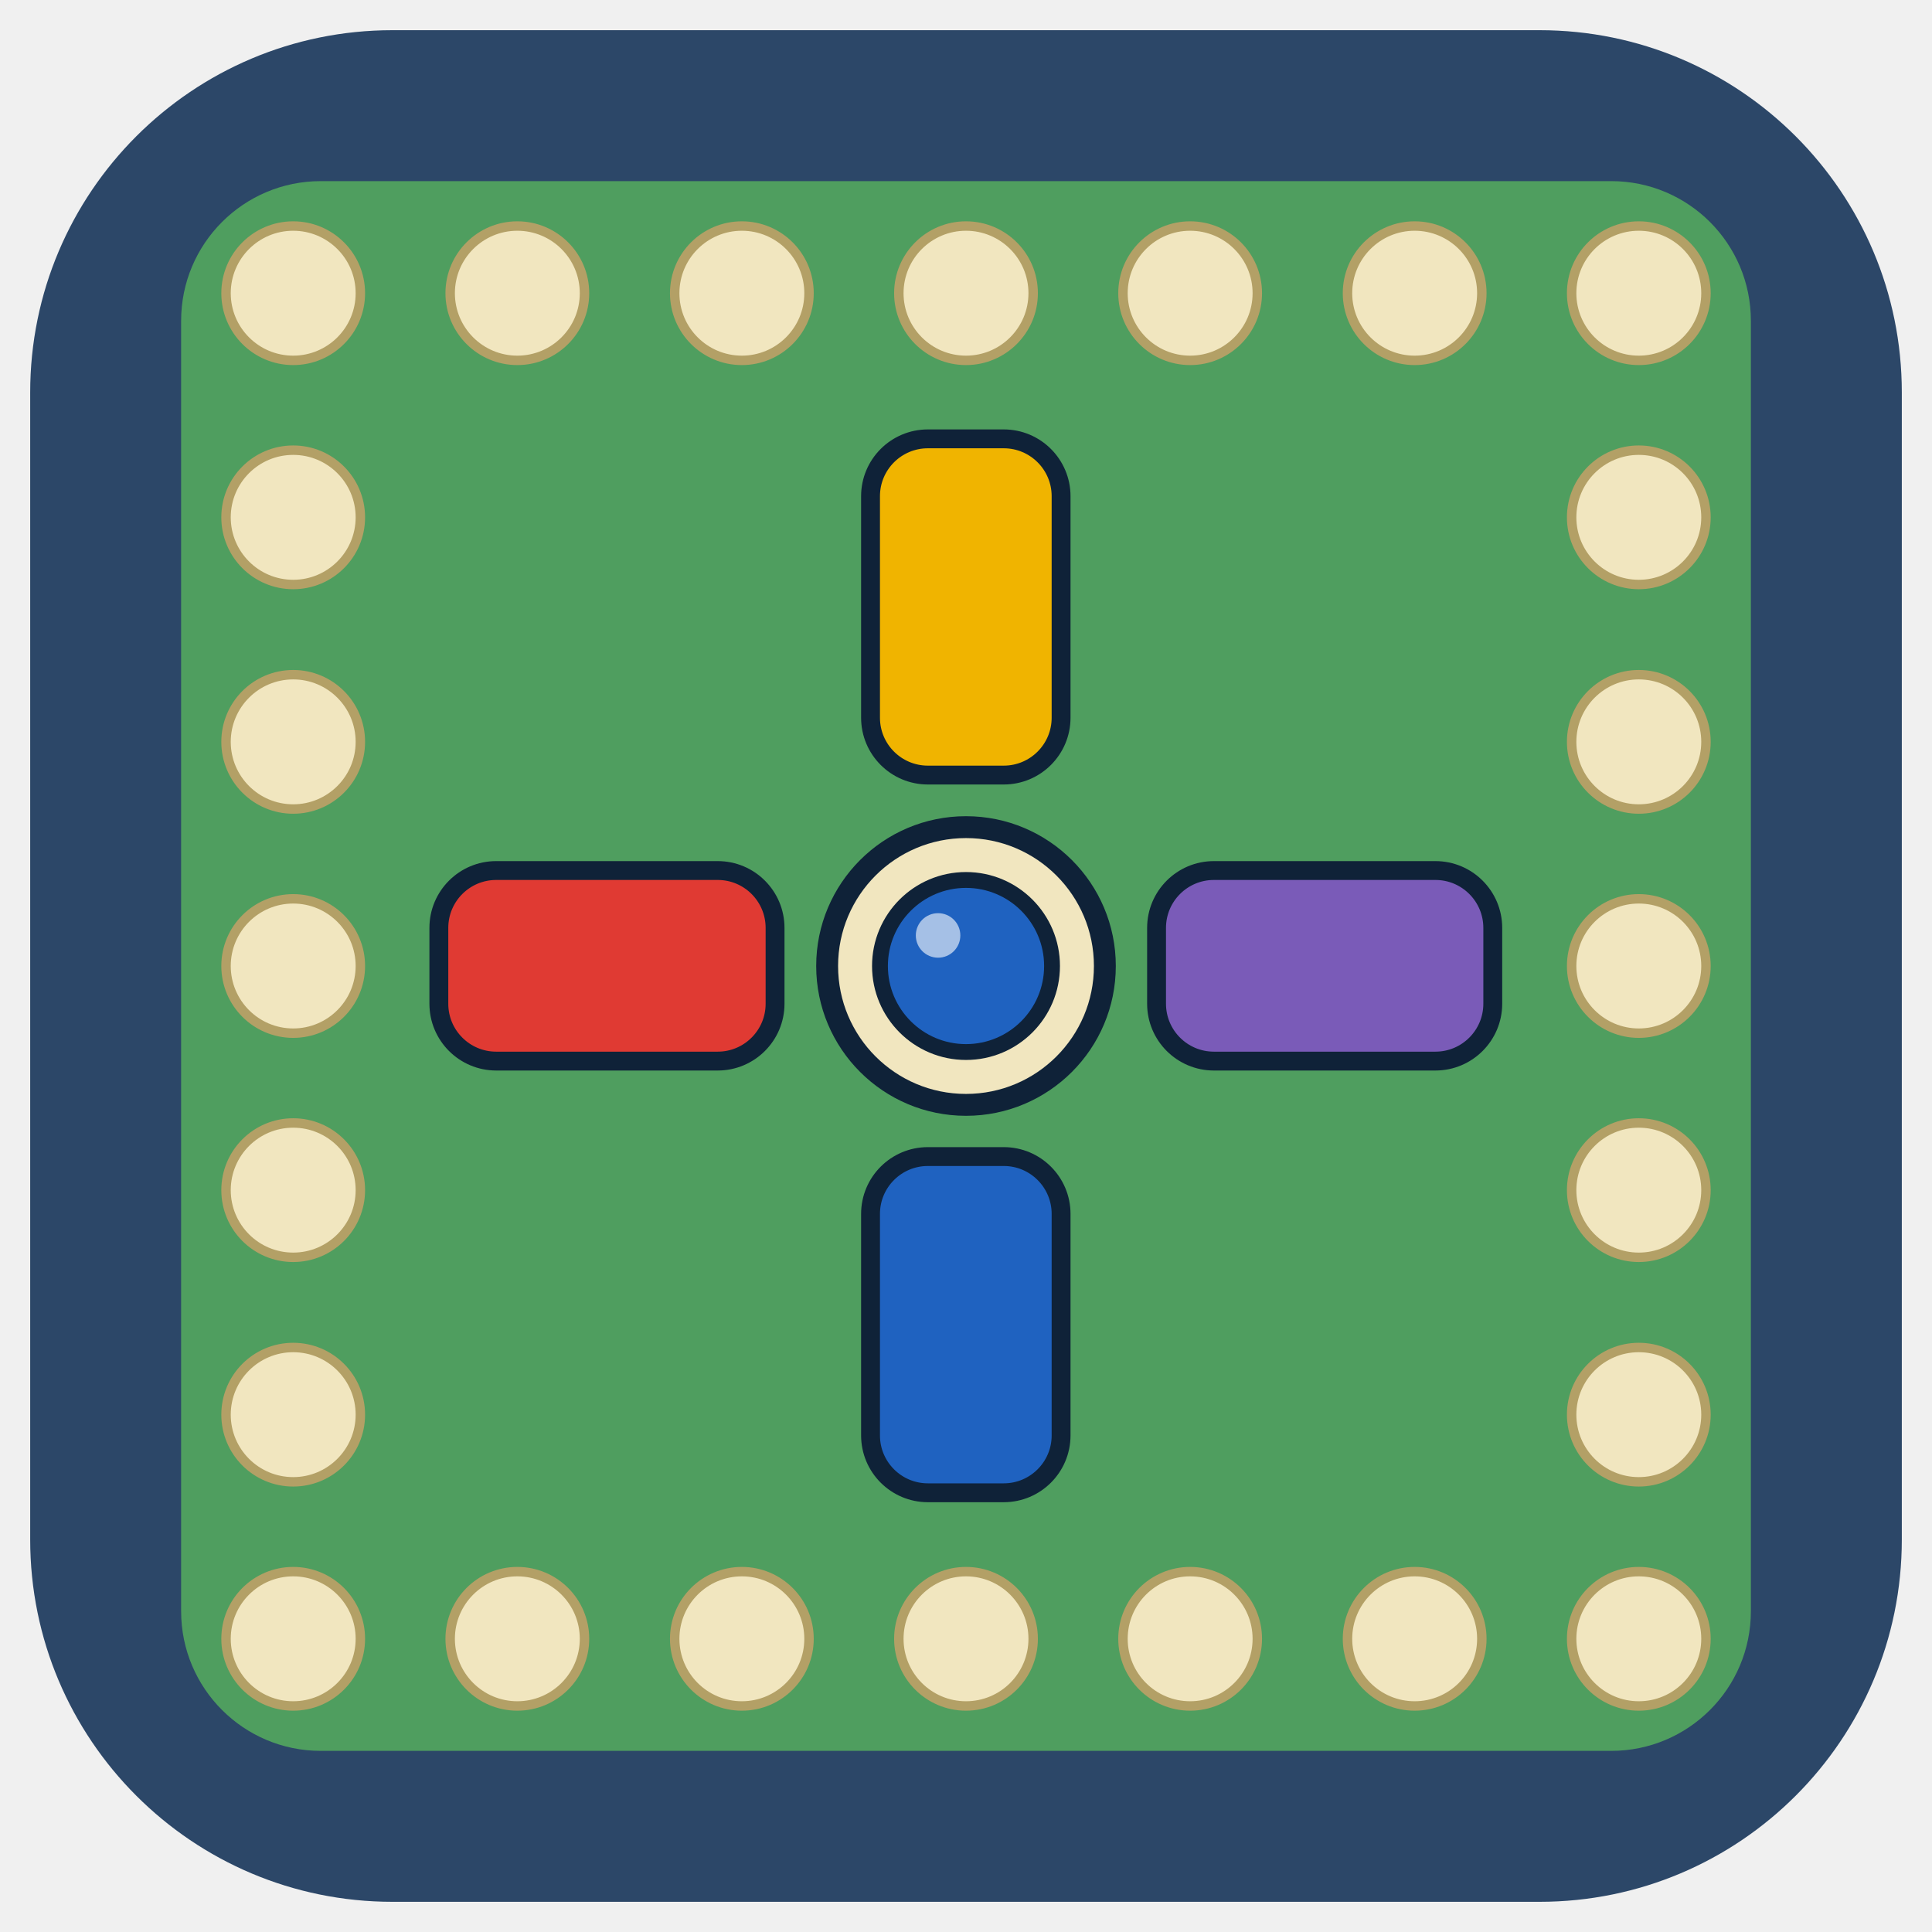
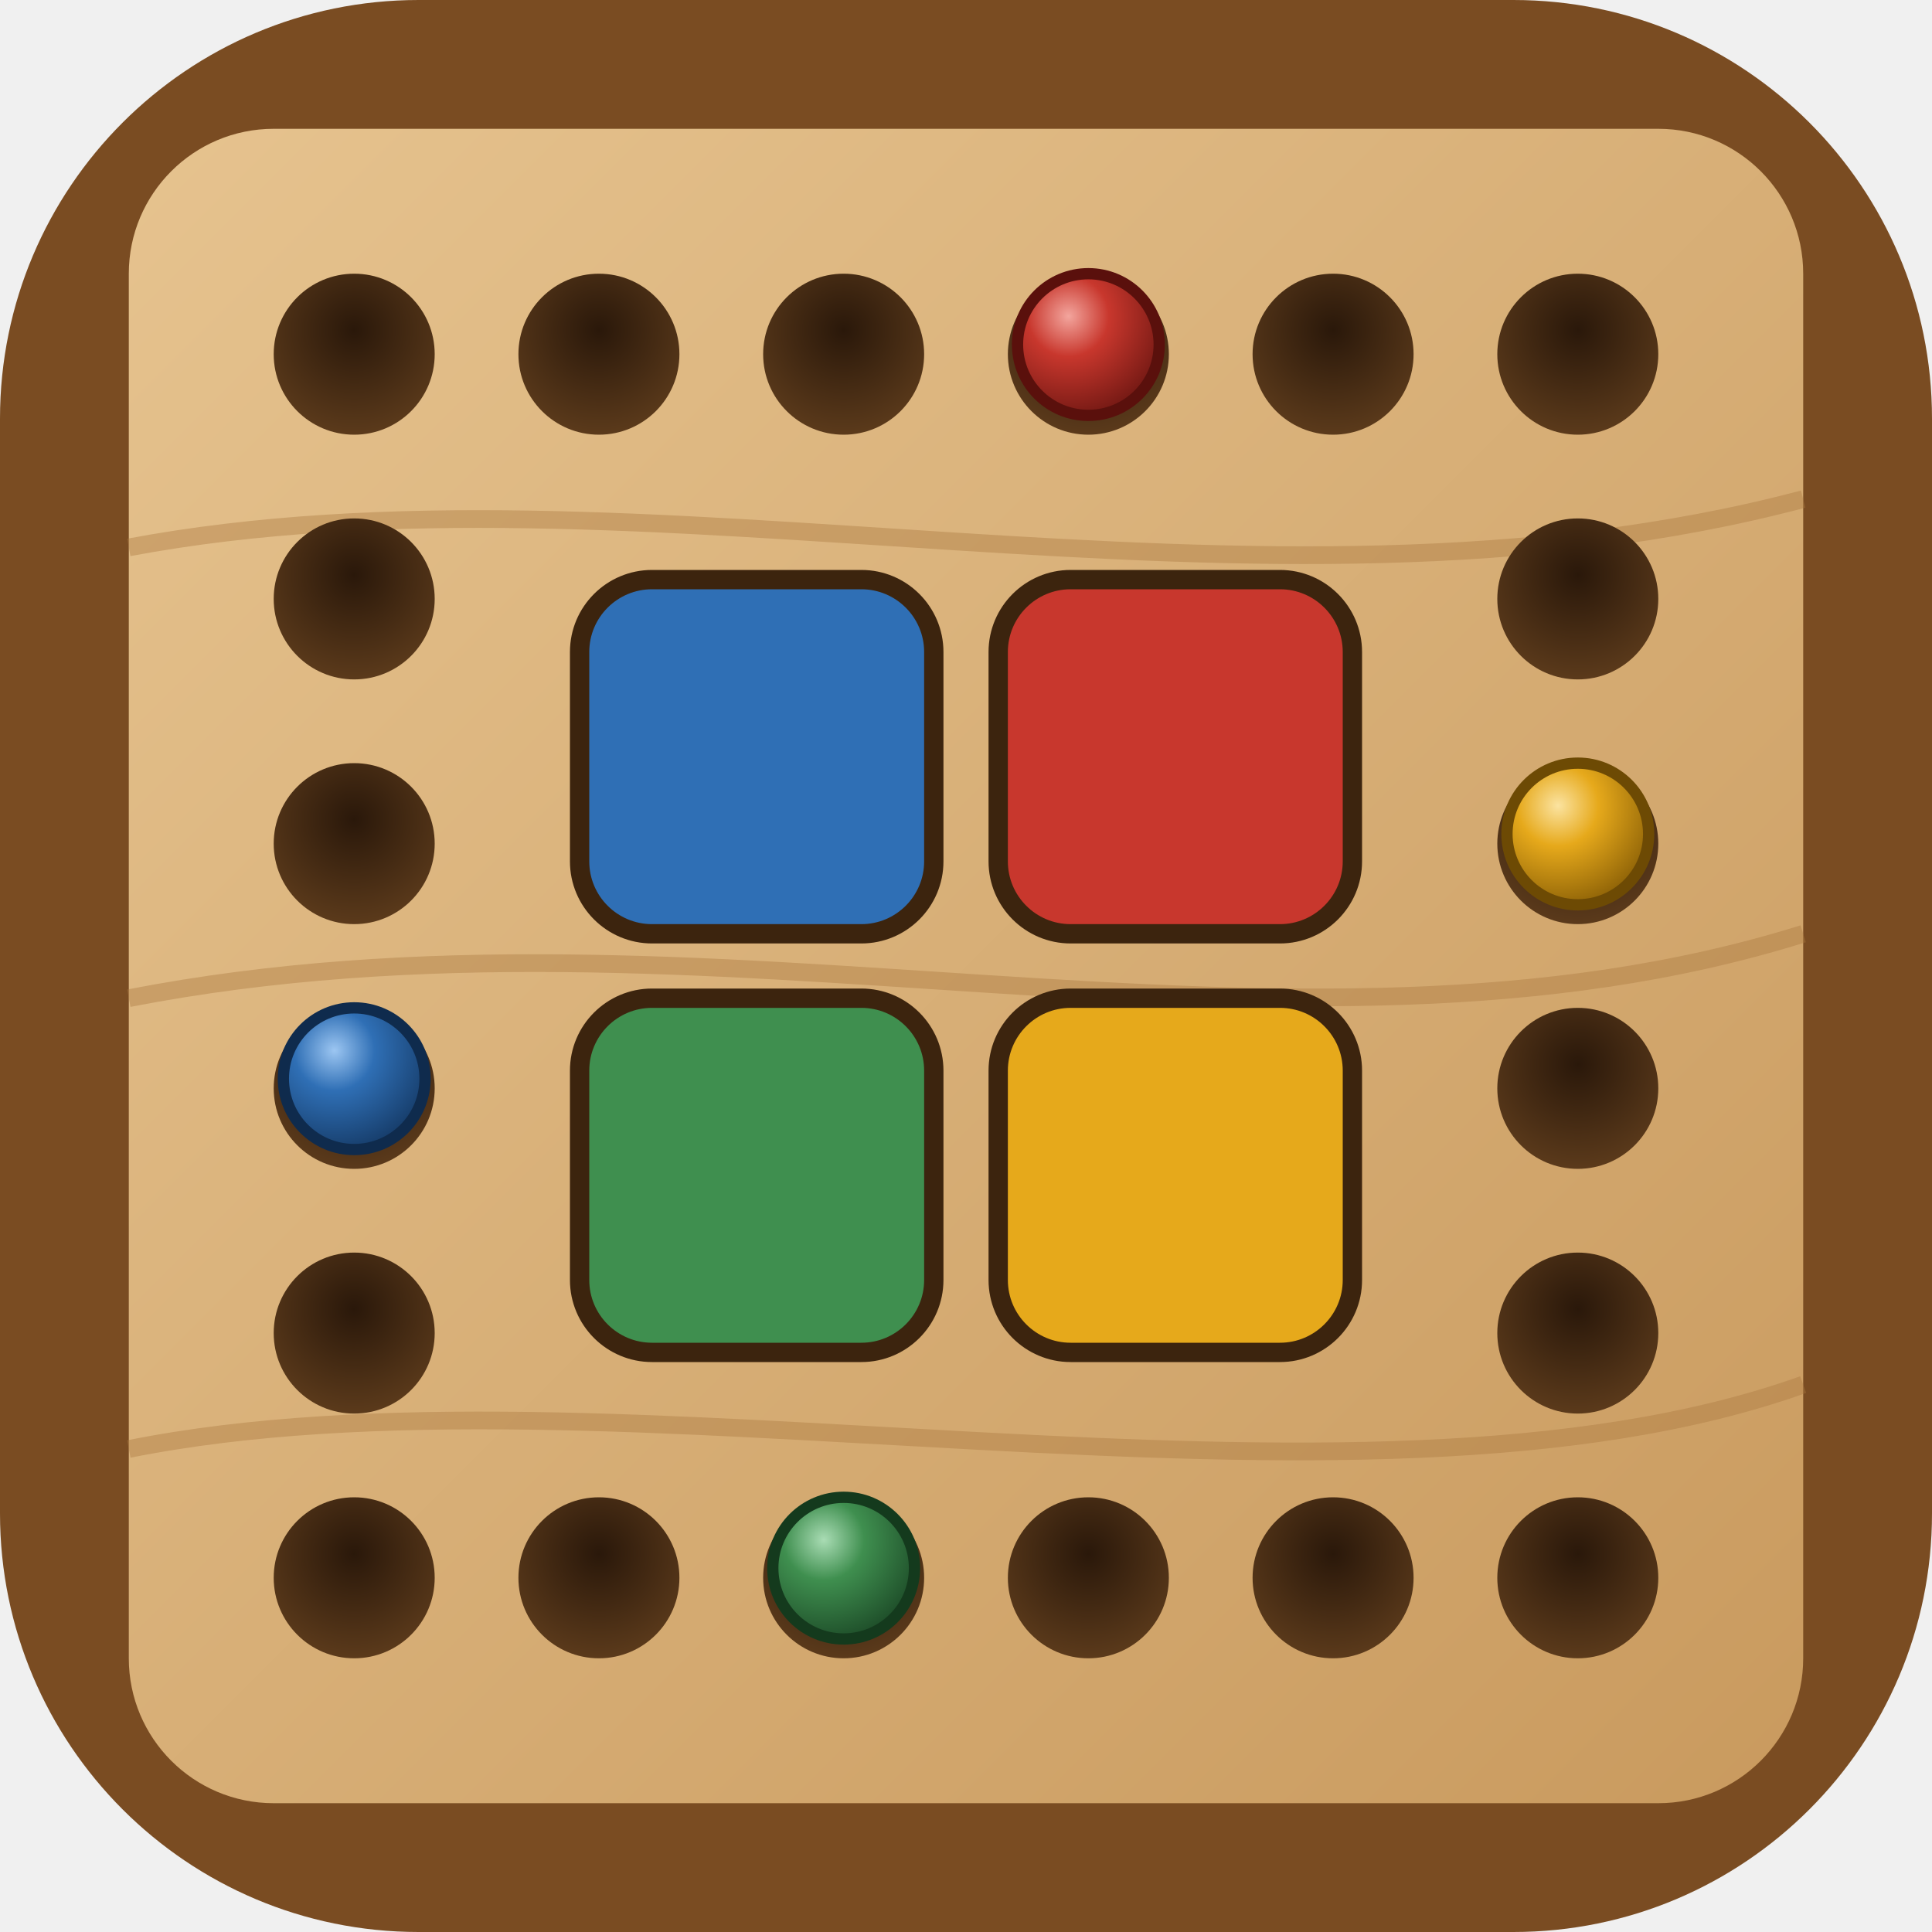
- <svg xmlns="http://www.w3.org/2000/svg" viewBox="0 0 512 512" role="img" aria-label="Toc">
-   <rect x="8" y="8" width="496" height="496" rx="96" fill="#2c4768" />
-   <rect x="48" y="48" width="416" height="416" rx="37" fill="#4f9e5f" />
-   <circle cx="77.7" cy="77.7" r="17.8" fill="#f1e6bf" stroke="#b3a066" stroke-width="2.5" />
-   <circle cx="77.7" cy="137.1" r="17.8" fill="#f1e6bf" stroke="#b3a066" stroke-width="2.5" />
-   <circle cx="77.7" cy="196.6" r="17.8" fill="#f1e6bf" stroke="#b3a066" stroke-width="2.5" />
-   <circle cx="77.7" cy="256.0" r="17.8" fill="#f1e6bf" stroke="#b3a066" stroke-width="2.5" />
-   <circle cx="77.7" cy="315.4" r="17.8" fill="#f1e6bf" stroke="#b3a066" stroke-width="2.5" />
-   <circle cx="77.7" cy="374.9" r="17.8" fill="#f1e6bf" stroke="#b3a066" stroke-width="2.5" />
-   <circle cx="77.7" cy="434.3" r="17.8" fill="#f1e6bf" stroke="#b3a066" stroke-width="2.5" />
-   <circle cx="137.1" cy="77.7" r="17.8" fill="#f1e6bf" stroke="#b3a066" stroke-width="2.5" />
-   <circle cx="137.1" cy="434.3" r="17.8" fill="#f1e6bf" stroke="#b3a066" stroke-width="2.5" />
-   <circle cx="196.6" cy="77.7" r="17.8" fill="#f1e6bf" stroke="#b3a066" stroke-width="2.5" />
-   <circle cx="196.6" cy="434.3" r="17.8" fill="#f1e6bf" stroke="#b3a066" stroke-width="2.5" />
-   <circle cx="256.0" cy="77.7" r="17.8" fill="#f1e6bf" stroke="#b3a066" stroke-width="2.5" />
-   <circle cx="256.0" cy="434.3" r="17.8" fill="#f1e6bf" stroke="#b3a066" stroke-width="2.5" />
-   <circle cx="315.4" cy="77.7" r="17.8" fill="#f1e6bf" stroke="#b3a066" stroke-width="2.5" />
-   <circle cx="315.4" cy="434.3" r="17.8" fill="#f1e6bf" stroke="#b3a066" stroke-width="2.5" />
-   <circle cx="374.9" cy="77.7" r="17.8" fill="#f1e6bf" stroke="#b3a066" stroke-width="2.5" />
-   <circle cx="374.9" cy="434.3" r="17.8" fill="#f1e6bf" stroke="#b3a066" stroke-width="2.5" />
-   <circle cx="434.3" cy="77.7" r="17.8" fill="#f1e6bf" stroke="#b3a066" stroke-width="2.5" />
-   <circle cx="434.3" cy="137.1" r="17.8" fill="#f1e6bf" stroke="#b3a066" stroke-width="2.5" />
-   <circle cx="434.3" cy="196.6" r="17.8" fill="#f1e6bf" stroke="#b3a066" stroke-width="2.5" />
-   <circle cx="434.3" cy="256.0" r="17.8" fill="#f1e6bf" stroke="#b3a066" stroke-width="2.5" />
-   <circle cx="434.3" cy="315.4" r="17.8" fill="#f1e6bf" stroke="#b3a066" stroke-width="2.5" />
-   <circle cx="434.3" cy="374.9" r="17.8" fill="#f1e6bf" stroke="#b3a066" stroke-width="2.5" />
-   <circle cx="434.3" cy="434.3" r="17.8" fill="#f1e6bf" stroke="#b3a066" stroke-width="2.5" />
-   <rect x="230.7" y="306.5" width="50.5" height="89.1" rx="15.2" fill="#1f62c0" stroke="#0f2238" stroke-width="5.0" />
-   <rect x="116.3" y="230.7" width="89.1" height="50.5" rx="15.2" fill="#e03a33" stroke="#0f2238" stroke-width="5.0" />
-   <rect x="230.7" y="116.3" width="50.5" height="89.1" rx="15.2" fill="#f0b400" stroke="#0f2238" stroke-width="5.0" />
-   <rect x="306.5" y="230.7" width="89.1" height="50.5" rx="15.2" fill="#7a5bb8" stroke="#0f2238" stroke-width="5.0" />
-   <ellipse cx="256" cy="268.9" rx="36.8" ry="16.6" fill="#0f2238" opacity=".35" />
-   <circle cx="256" cy="256" r="36.8" fill="#f1e6bf" stroke="#0f2238" stroke-width="5.8" />
-   <circle cx="256" cy="256" r="22.8" fill="#1f62c0" stroke="#0f2238" stroke-width="4.2" />
-   <circle cx="248.6" cy="247.9" r="5.9" fill="#fff" opacity=".6" />
+ <svg xmlns="http://www.w3.org/2000/svg" viewBox="0 0 120 120" role="img" aria-label="Toc">
+   <defs>
+     <linearGradient id="bois" x1="0" y1="0" x2="1" y2="1">
+       <stop offset="0" stop-color="#e6c38f" />
+       <stop offset="1" stop-color="#c99a5e" />
+     </linearGradient>
+     <radialGradient id="trou" cx="50%" cy="35%" r="65%">
+       <stop offset="0" stop-color="#2a180a" />
+       <stop offset="1" stop-color="#5b3a1b" />
+     </radialGradient>
+     <radialGradient id="bleu" cx="36%" cy="30%" r="75%">
+       <stop offset="0" stop-color="#9cc6f2" />
+       <stop offset="0.38" stop-color="#2f6fb5" />
+       <stop offset="1" stop-color="#153a66" />
+     </radialGradient>
+     <radialGradient id="rouge" cx="36%" cy="30%" r="75%">
+       <stop offset="0" stop-color="#f3a59d" />
+       <stop offset="0.38" stop-color="#c8372d" />
+       <stop offset="1" stop-color="#6f1712" />
+     </radialGradient>
+     <radialGradient id="jaune" cx="36%" cy="30%" r="75%">
+       <stop offset="0" stop-color="#fbe3a0" />
+       <stop offset="0.38" stop-color="#e6a91b" />
+       <stop offset="1" stop-color="#8a5f06" />
+     </radialGradient>
+     <radialGradient id="vert" cx="36%" cy="30%" r="75%">
+       <stop offset="0" stop-color="#a9dcb4" />
+       <stop offset="0.38" stop-color="#3f8f4f" />
+       <stop offset="1" stop-color="#1c4a27" />
+     </radialGradient>
+     <clipPath id="arrondi">
+       <rect width="120" height="120" rx="26" />
+     </clipPath>
+   </defs>
+   <g clip-path="url(#arrondi)">
+     <rect width="120" height="120" fill="#7a4c22" />
+     <rect x="8" y="8" width="104" height="104" rx="9" fill="url(#bois)" />
+     <path d="M8 34 C40 28 78 40 112 31 M8 62 C44 55 80 68 112 58 M8 90 C38 84 84 96 112 86" fill="none" stroke="#a9773f" stroke-width="1.1" opacity="0.4" />
+     <g fill="url(#trou)">
+       <circle cx="22" cy="22" r="5" />
+       <circle cx="37.2" cy="22" r="5" />
+       <circle cx="52.4" cy="22" r="5" />
+       <circle cx="67.6" cy="22" r="5" />
+       <circle cx="82.8" cy="22" r="5" />
+       <circle cx="98" cy="22" r="5" />
+       <circle cx="22" cy="98" r="5" />
+       <circle cx="37.2" cy="98" r="5" />
+       <circle cx="52.4" cy="98" r="5" />
+       <circle cx="67.6" cy="98" r="5" />
+       <circle cx="82.8" cy="98" r="5" />
+       <circle cx="98" cy="98" r="5" />
+       <circle cx="22" cy="37.2" r="5" />
+       <circle cx="22" cy="52.4" r="5" />
+       <circle cx="22" cy="67.6" r="5" />
+       <circle cx="22" cy="82.8" r="5" />
+       <circle cx="98" cy="37.2" r="5" />
+       <circle cx="98" cy="52.4" r="5" />
+       <circle cx="98" cy="67.6" r="5" />
+       <circle cx="98" cy="82.8" r="5" />
+     </g>
+     <g stroke="#3c240e" stroke-width="1.2">
+       <rect x="36" y="36" width="22" height="22" rx="4.5" fill="#2f6fb5" />
+       <rect x="62" y="36" width="22" height="22" rx="4.5" fill="#c8372d" />
+       <rect x="36" y="62" width="22" height="22" rx="4.5" fill="#3f8f4f" />
+       <rect x="62" y="62" width="22" height="22" rx="4.5" fill="#e6a91b" />
+     </g>
+     <circle cx="67.6" cy="21.4" r="4.4" fill="url(#rouge)" stroke="#5a100c" stroke-width="0.7" />
+     <circle cx="22" cy="67" r="4.4" fill="url(#bleu)" stroke="#0f2b4d" stroke-width="0.7" />
+     <circle cx="98" cy="51.8" r="4.4" fill="url(#jaune)" stroke="#6d4a04" stroke-width="0.7" />
+     <circle cx="52.4" cy="97.4" r="4.4" fill="url(#vert)" stroke="#143a1d" stroke-width="0.7" />
+   </g>
</svg>
